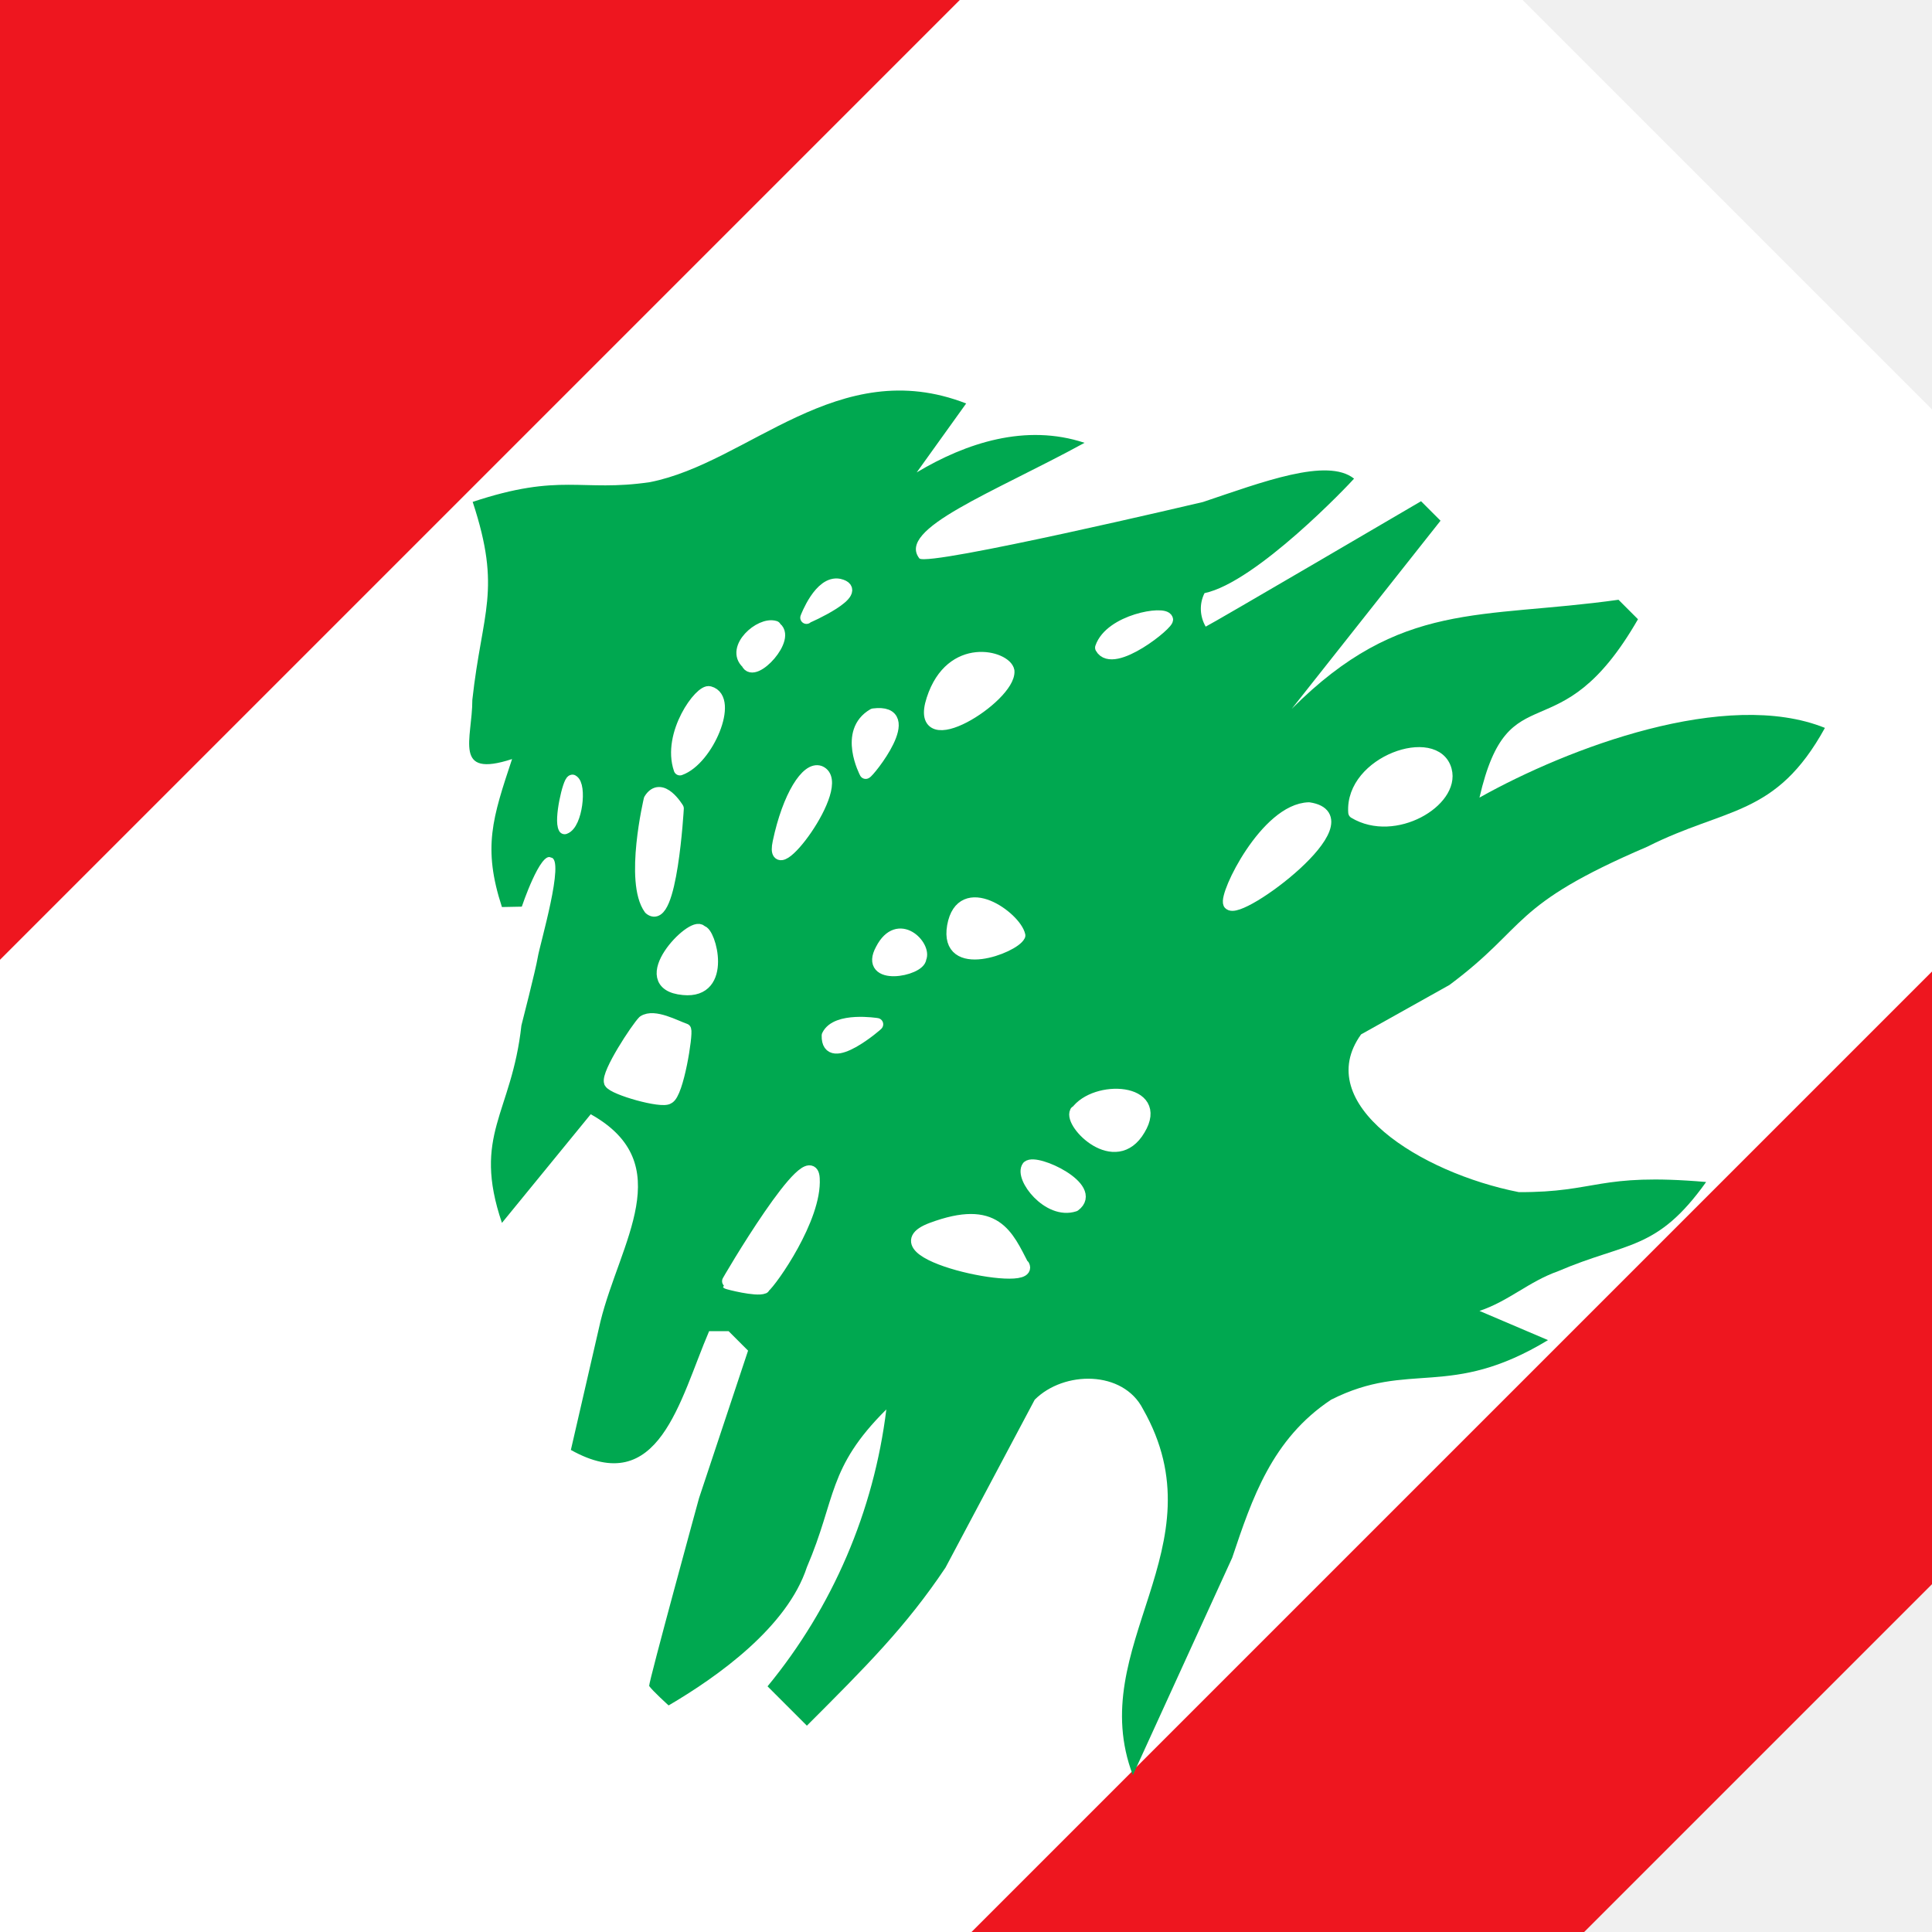
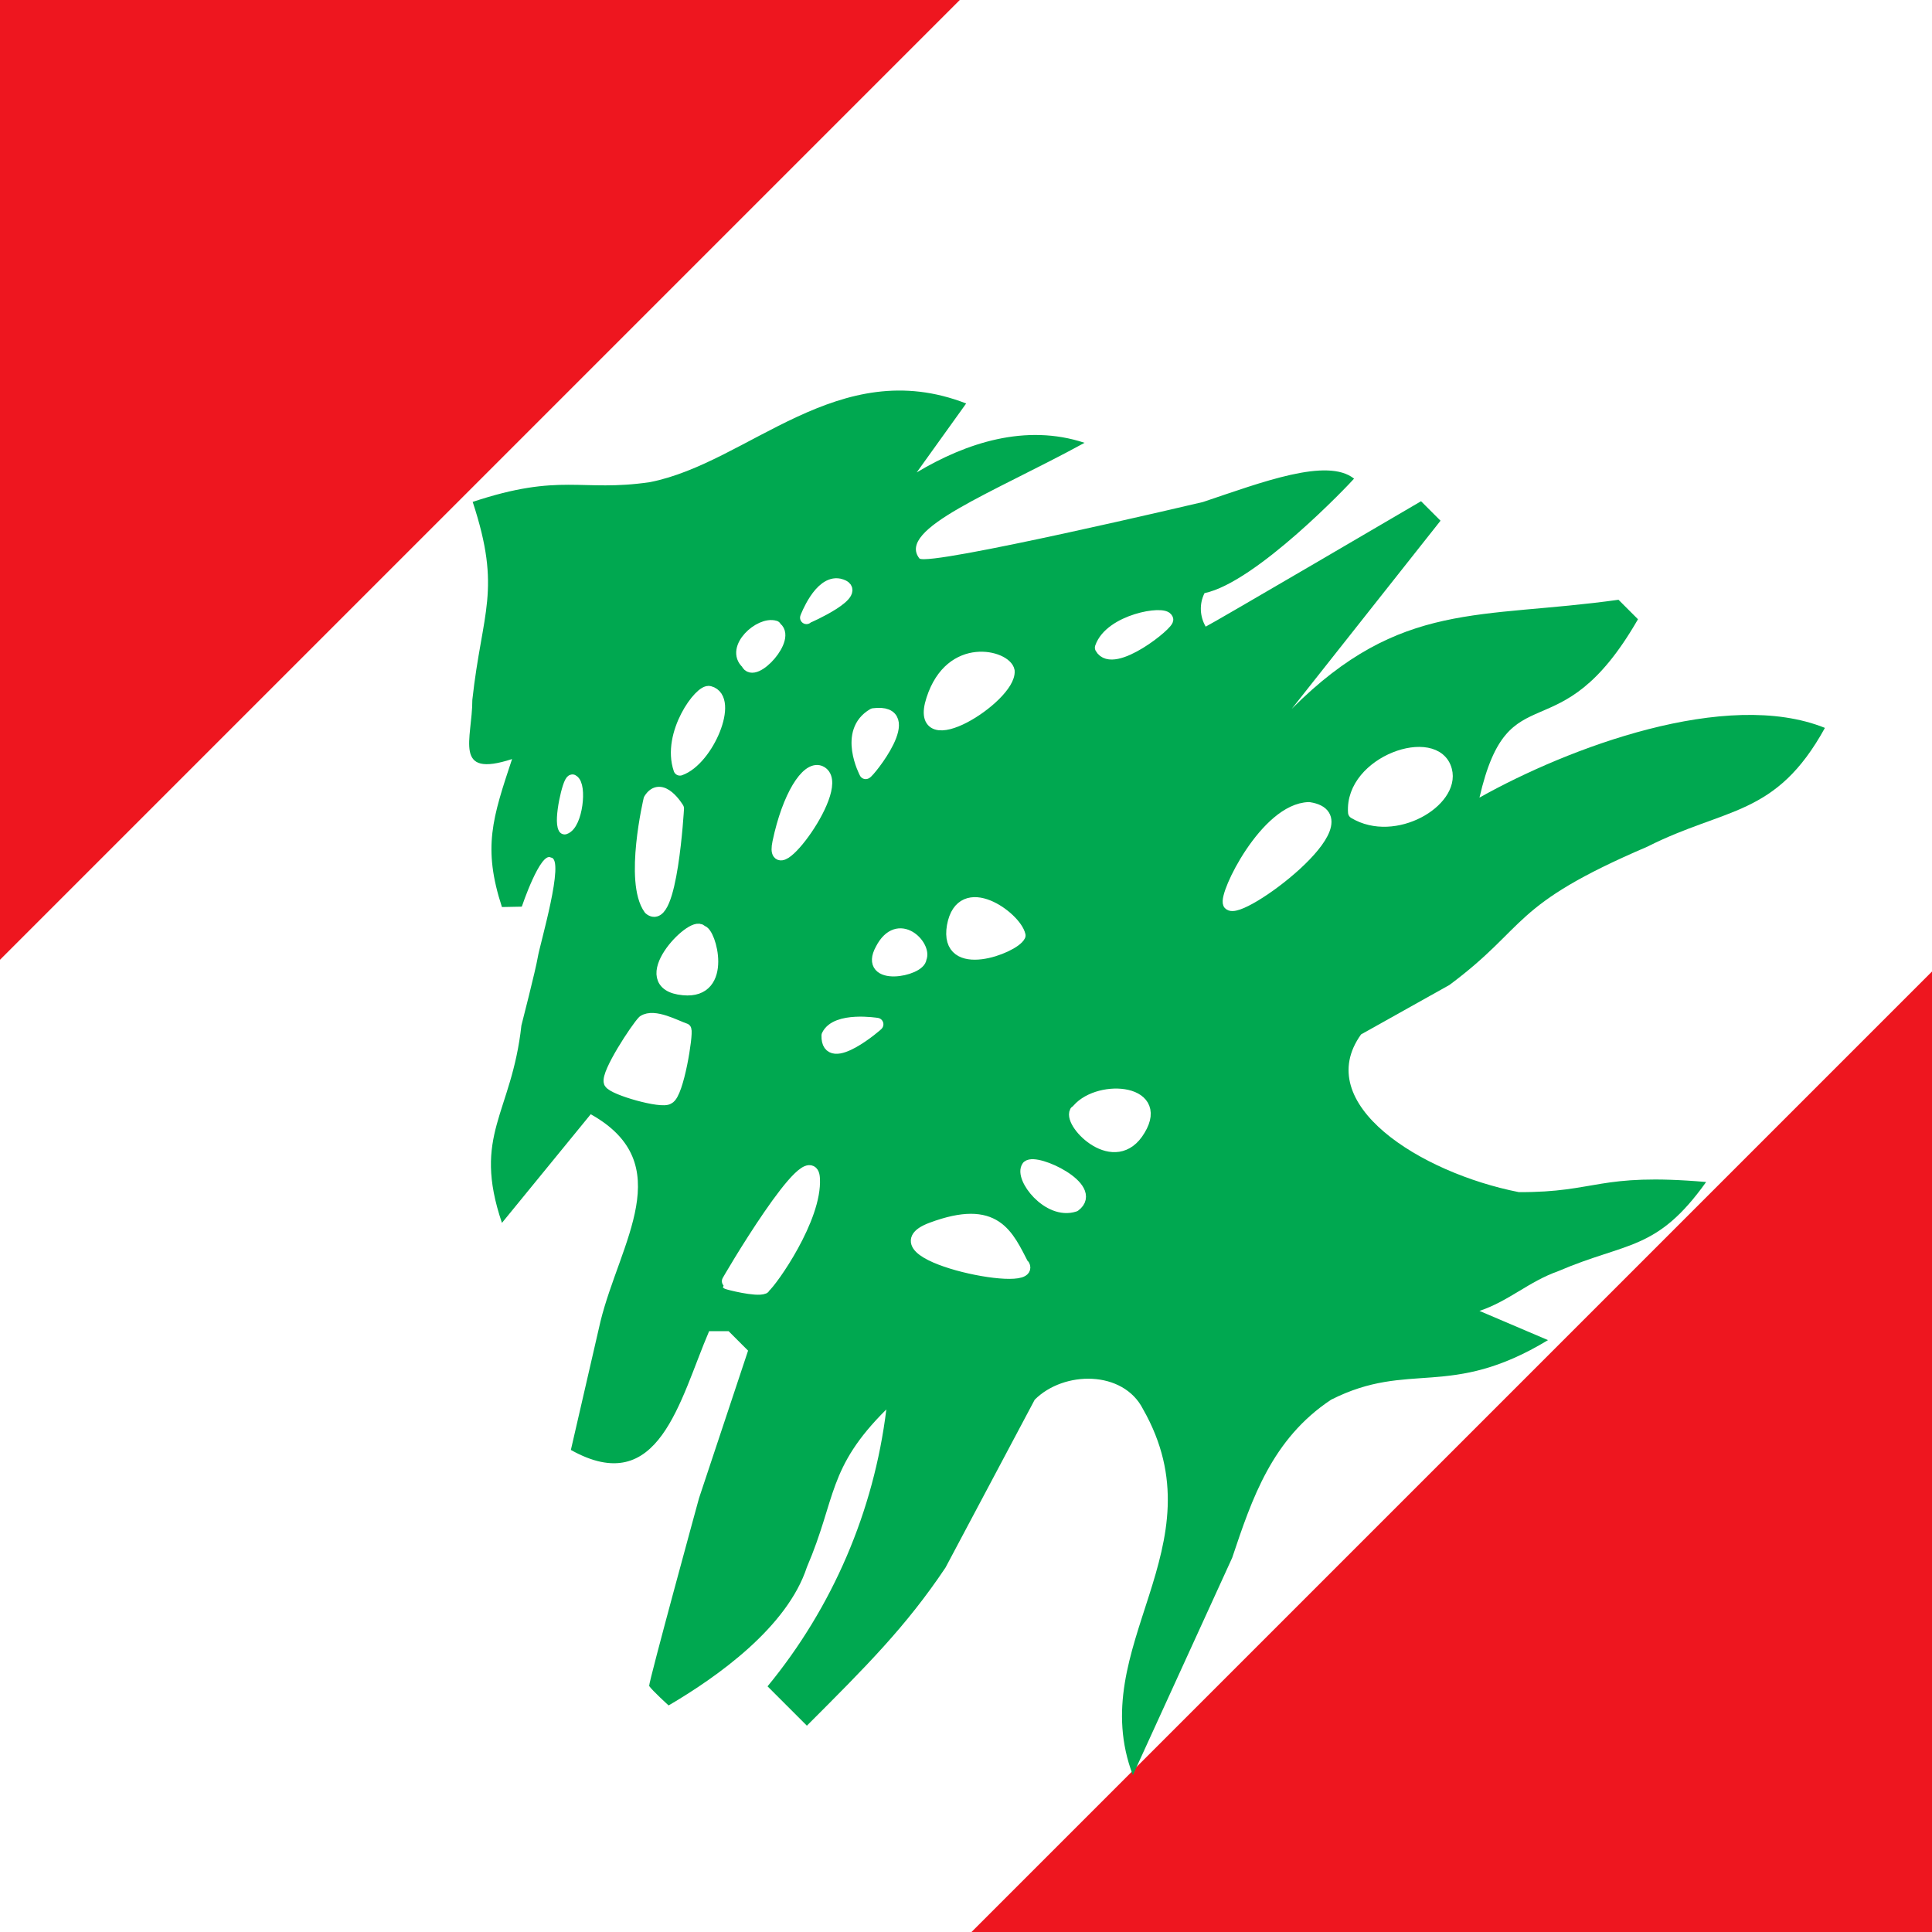
- <svg xmlns="http://www.w3.org/2000/svg" xmlns:xlink="http://www.w3.org/1999/xlink" version="1.1" id="flag-icons-lb" x="0px" y="0px" viewBox="0 0 512 512" style="enable-background:new 0 0 512 512;" xml:space="preserve">
+ <svg xmlns="http://www.w3.org/2000/svg" version="1.1" id="flag-icons-lb" x="0px" y="0px" viewBox="0 0 512 512" style="enable-background:new 0 0 512 512;" xml:space="preserve">
  <style type="text/css">
- 	.st0{clip-path:url(#SVGID_00000067237479378981548090000018120660027128492456_);}
+ 	.st0{fill:none;}
	.st1{fill-rule:evenodd;clip-rule:evenodd;fill:#EE161F;}
	.st2{fill-rule:evenodd;clip-rule:evenodd;fill:#FFFFFF;}
	.st3{fill:#00A850;}
	
- 		.st4{fill-rule:evenodd;clip-rule:evenodd;fill:#FFFFFF;stroke:#FFFFFF;stroke-width:3.2;stroke-linecap:round;stroke-linejoin:round;stroke-miterlimit:4.128;}
+ 		.st4{fill-rule:evenodd;clip-rule:evenodd;fill:#FFFFFF;stroke:#FFFFFF;stroke-width:3.302;stroke-linecap:round;stroke-linejoin:round;stroke-miterlimit:4.261;}
</style>
-   <g>
-     <defs>
-       <rect id="SVGID_1_" x="-108.2" y="-108.2" transform="matrix(0.7071 -0.7071 0.7071 0.7071 -106.0282 255.9469)" width="728.3" height="728.3" />
-     </defs>
-     <clipPath id="SVGID_00000082345001687521708510000006003247216684580543_">
-       <use xlink:href="#SVGID_1_" style="overflow:visible;" />
-     </clipPath>
-     <g transform="translate(-128)scale(1.0321)" style="clip-path:url(#SVGID_00000082345001687521708510000006003247216684580543_);">
-       <g>
-         <path class="st1" d="M122.5,747L871-1.5l124.8,124.8L247.2,871.8L122.5,747z M-251.8,372.8l748.5-748.5L621.5-251L-127,497.5     L-251.8,372.8z" />
-         <path class="st2" d="M-127,497.5L621.5-251L871-1.5L122.5,747L-127,497.5z" />
-       </g>
-       <path class="st3" d="M245.4,128.9c7.5,22.8,2.4,28-0.1,50.8c0,10.1-5.1,20.2,10.2,15.2c-5,15.1-7.6,22.7-2.6,38l5.1-0.1    c0,0,4.8-14.3,7.5-12.6c3.7,0.3-2.9,22.4-3.4,25.6c-0.5,3.1-4.2,17.5-4.2,17.5c-2.5,22.8-12.7,28-5,50.7l22.8-27.9    c22.7,12.7,7.5,32.9,2.5,53.2l-7.6,33c22.7,12.7,27.9-12.8,35.5-30.5h5l5,5l-12.6,37.9c0,0-12.9,47.1-12.8,48.2c0.8,1.2,5,5,5,5    c12.8-7.5,30.5-20.2,35.5-35.5c7.6-17.7,5.2-25.4,20.4-40.5c-3.2,26.1-13.8,50.8-30.5,71.1l10.1,10.1    c15.3-15.3,25.5-25.5,35.6-40.6l22.9-43.1c7.5-7.5,22.7-7.6,27.8,2.4c20.2,35.5-15.2,60.9-2.6,94l25.5-55.8    c5.1-15.2,10.2-30.5,25.4-40.6c20.2-10.2,30.4,0,55.7-15.3l-17.6-7.5c7.5-2.5,12.6-7.5,20.2-10.2c17.7-7.6,25.3-5.1,38-22.9    c-27.8-2.4-27.9,2.7-48.1,2.6c-25.4-5-53.3-22.7-40.5-40.5l22.7-12.7c20.4-15.2,15.3-20.3,50.8-35.5c20.2-10.2,33-7.6,45.6-30.5    c-25.3-10.2-65.9,5.1-88.7,17.9c7.6-33,20.3-10.3,40.7-45.8l-5-5c-35.6,5-55.9,0-83.9,28l38.2-48.3l-5-5c0,0-53.9,31.6-55.3,32.2    c-1.5-2.6-1.7-5.8-0.3-8.6c13.3-2.8,37.1-27.9,38.4-29.4c-6.9-5.5-23.6,0.9-38.8,6c0,0-70.3,16.6-72.8,14.5    c-6-7.6,18.8-16.8,42.4-29.7c-15.1-5-30.4,0-43.1,7.6l12.7-17.7c-32.9-12.8-55.8,15.2-81.2,20.2c-17.7,2.6-22.8-2.5-45.6,5.1    L245.4,128.9z" />
-       <path class="st4" d="M386.7,325.1c-4.1-7.9-7-15.7-23.4-9.6s26.3,15,23.5,9.5L386.7,325.1z M388,299.6c-2,2.6,5.2,12.1,11.9,9.9    C405.8,305.1,390.1,297.7,388,299.6 M400.3,285.5c-1.6,3,10.1,14.9,16.2,4.5c6.3-10.4-11.3-11.3-16.1-4.4L400.3,285.5z     M385.7,240.2c-1-4.6-14.7-14.5-16.9-2.4C366.7,249.9,384.3,243.2,385.7,240.2 M360.3,246c1.4-3-5.6-10.5-9.9-2.2    C346,251.8,360.2,249.1,360.3,246 M349.2,263c0,0-10.4-1.7-12.6,2.9C336.4,274.2,349.6,262.8,349.2,263 M320.1,330.5    c2-1.6,13.4-17.8,12.8-27.9c-0.5-10.2-22.2,26.7-22.1,26.8c0.1,0.1,7.4,2,9.3,1.2L320.1,330.5z M423.6,159    c-0.6-2-14.4,0.3-16.8,7.3C409.8,171.7,424.4,159.8,423.6,159 M382.9,172.3c-0.6-3.6-14.6-7.5-19.4,7.3    C358.6,194.6,383.4,178.9,382.9,172.3 M346.3,198.4c0,0-5.6-10.5,2-14.9C360.1,182,346.9,198.4,346.3,198.4 M334.5,198.2    c-3.2-1.2-8,6.2-10.5,18.1C321.5,228.1,341.7,201.2,334.5,198.2 M331.1,158.6c0,0,3.5-9.4,8.4-8.4c6.8,1.6-8.4,8.4-8.2,8.2    L331.1,158.6z M323,161c-3.8-1.2-11.2,5.5-7.1,9.2c1.6,4,11.4-6.7,7-9.1L323,161z M306.2,177.8c-2.2-0.8-10.7,10.7-7.6,19.7    C305.7,195,312.2,179.4,306.2,177.8 M290.9,205.3c0,0-5,21.1,0,28c5.4,4.6,7.1-25.7,7.1-25.7S293.8,200.6,290.9,205.3 M269,212.6    c-1.2-2,1.1-12,2-12.1C273.1,201.6,272,211.6,269,212.6 M304,239.1c-2-2.6-17.8,13.6-4.5,14.8c11.2,1.1,6.7-14.8,4.6-14.7    L304,239.1z M299.9,264.4c-2.4-0.8-7.9-3.9-10.6-2.1c-1.7,1.7-9.4,13.4-8.6,15.6c0.9,1.7,13.3,5.2,14.9,4    C298,280.8,300.4,265.5,299.9,264.4 M439.7,232c-1.2-2.2,9.5-24.1,20.4-24.4C475.8,210,442.1,235.2,439.7,232 M495.2,197.8    c-2.5-9.6-24.3-2.2-23.4,10.8C482.1,214.8,497.3,205.6,495.2,197.8" />
+   <rect x="-209.5" y="-124.2" transform="matrix(0.7071 -0.7071 0.7071 0.7071 -159.415 203.8271)" class="st0" width="751.7" height="837" />
+   <g transform="translate(-128)scale(1.0321)">
+     <g>
+       <path class="st1" d="M122.5,747L871-1.5l124.8,124.8L247.2,871.8L122.5,747z M-251.8,372.8l748.5-748.5L621.5-251L-127,497.5    L-251.8,372.8z" />
+       <path class="st2" d="M-127,497.5L621.5-251L871-1.5L122.5,747L-127,497.5z" />
    </g>
+     <path class="st3" d="M245.4,128.9c7.5,22.8,2.4,28-0.1,50.8c0,10.1-5.1,20.2,10.2,15.2c-5,15.1-7.6,22.7-2.6,38l5.1-0.1   c0,0,4.8-14.3,7.5-12.6c3.7,0.3-2.9,22.4-3.4,25.6c-0.5,3.1-4.2,17.5-4.2,17.5c-2.5,22.8-12.7,28-5,50.7l22.8-27.9   c22.7,12.7,7.5,32.9,2.5,53.2l-7.6,33c22.7,12.7,27.9-12.8,35.5-30.5h5l5,5l-12.6,37.9c0,0-12.9,47.1-12.8,48.2c0.8,1.2,5,5,5,5   c12.8-7.5,30.5-20.2,35.5-35.5c7.6-17.7,5.2-25.4,20.4-40.5c-3.2,26.1-13.8,50.8-30.5,71.1l10.1,10.1   c15.3-15.3,25.5-25.5,35.6-40.6l22.9-43.1c7.5-7.5,22.7-7.6,27.8,2.4c20.2,35.5-15.2,60.9-2.6,94l25.5-55.8   c5.1-15.2,10.2-30.5,25.4-40.6c20.2-10.2,30.4,0,55.7-15.3l-17.6-7.5c7.5-2.5,12.6-7.5,20.2-10.2c17.7-7.6,25.3-5.1,38-22.9   c-27.8-2.4-27.9,2.7-48.1,2.6c-25.4-5-53.3-22.7-40.5-40.5l22.7-12.7c20.4-15.2,15.3-20.3,50.8-35.5c20.2-10.2,33-7.6,45.6-30.5   c-25.3-10.2-65.9,5.1-88.7,17.9c7.6-33,20.3-10.3,40.7-45.8l-5-5c-35.6,5-55.9,0-83.9,28l38.2-48.3l-5-5c0,0-53.9,31.6-55.3,32.2   c-1.5-2.6-1.7-5.8-0.3-8.6c13.3-2.8,37.1-27.9,38.4-29.4c-6.9-5.5-23.6,0.9-38.8,6c0,0-70.3,16.6-72.8,14.5   c-6-7.6,18.8-16.8,42.4-29.7c-15.1-5-30.4,0-43.1,7.6l12.7-17.7c-32.9-12.8-55.8,15.2-81.2,20.2c-17.7,2.6-22.8-2.5-45.6,5.1   L245.4,128.9z" />
+     <path class="st4" d="M386.7,325.1c-4.1-7.9-7-15.7-23.4-9.6s26.3,15,23.5,9.5L386.7,325.1z M388,299.6c-2,2.6,5.2,12.1,11.9,9.9   C405.8,305.1,390.1,297.7,388,299.6 M400.3,285.5c-1.6,3,10.1,14.9,16.2,4.5c6.3-10.4-11.3-11.3-16.1-4.4L400.3,285.5z    M385.7,240.2c-1-4.6-14.7-14.5-16.9-2.4C366.7,249.9,384.3,243.2,385.7,240.2 M360.3,246c1.4-3-5.6-10.5-9.9-2.2   C346,251.8,360.2,249.1,360.3,246 M349.2,263c0,0-10.4-1.7-12.6,2.9C336.4,274.2,349.6,262.8,349.2,263 M320.1,330.5   c2-1.6,13.4-17.8,12.8-27.9c-0.5-10.2-22.2,26.7-22.1,26.8c0.1,0.1,7.4,2,9.3,1.2L320.1,330.5z M423.6,159   c-0.6-2-14.4,0.3-16.8,7.3C409.8,171.7,424.4,159.8,423.6,159 M382.9,172.3c-0.6-3.6-14.6-7.5-19.4,7.3   C358.6,194.6,383.4,178.9,382.9,172.3 M346.3,198.4c0,0-5.6-10.5,2-14.9C360.1,182,346.9,198.4,346.3,198.4 M334.5,198.2   c-3.2-1.2-8,6.2-10.5,18.1C321.5,228.1,341.7,201.2,334.5,198.2 M331.1,158.6c0,0,3.5-9.4,8.4-8.4c6.8,1.6-8.4,8.4-8.2,8.2   L331.1,158.6z M323,161c-3.8-1.2-11.2,5.5-7.1,9.2c1.6,4,11.4-6.7,7-9.1L323,161z M306.2,177.8c-2.2-0.8-10.7,10.7-7.6,19.7   C305.7,195,312.2,179.4,306.2,177.8 M290.9,205.3c0,0-5,21.1,0,28c5.4,4.6,7.1-25.7,7.1-25.7S293.8,200.6,290.9,205.3 M269,212.6   c-1.2-2,1.1-12,2-12.1C273.1,201.6,272,211.6,269,212.6 M304,239.1c-2-2.6-17.8,13.6-4.5,14.8c11.2,1.1,6.7-14.8,4.6-14.7   L304,239.1z M299.9,264.4c-2.4-0.8-7.9-3.9-10.6-2.1c-1.7,1.7-9.4,13.4-8.6,15.6c0.9,1.7,13.3,5.2,14.9,4   C298,280.8,300.4,265.5,299.9,264.4 M439.7,232c-1.2-2.2,9.5-24.1,20.4-24.4C475.8,210,442.1,235.2,439.7,232 M495.2,197.8   c-2.5-9.6-24.3-2.2-23.4,10.8C482.1,214.8,497.3,205.6,495.2,197.8" />
  </g>
</svg>
